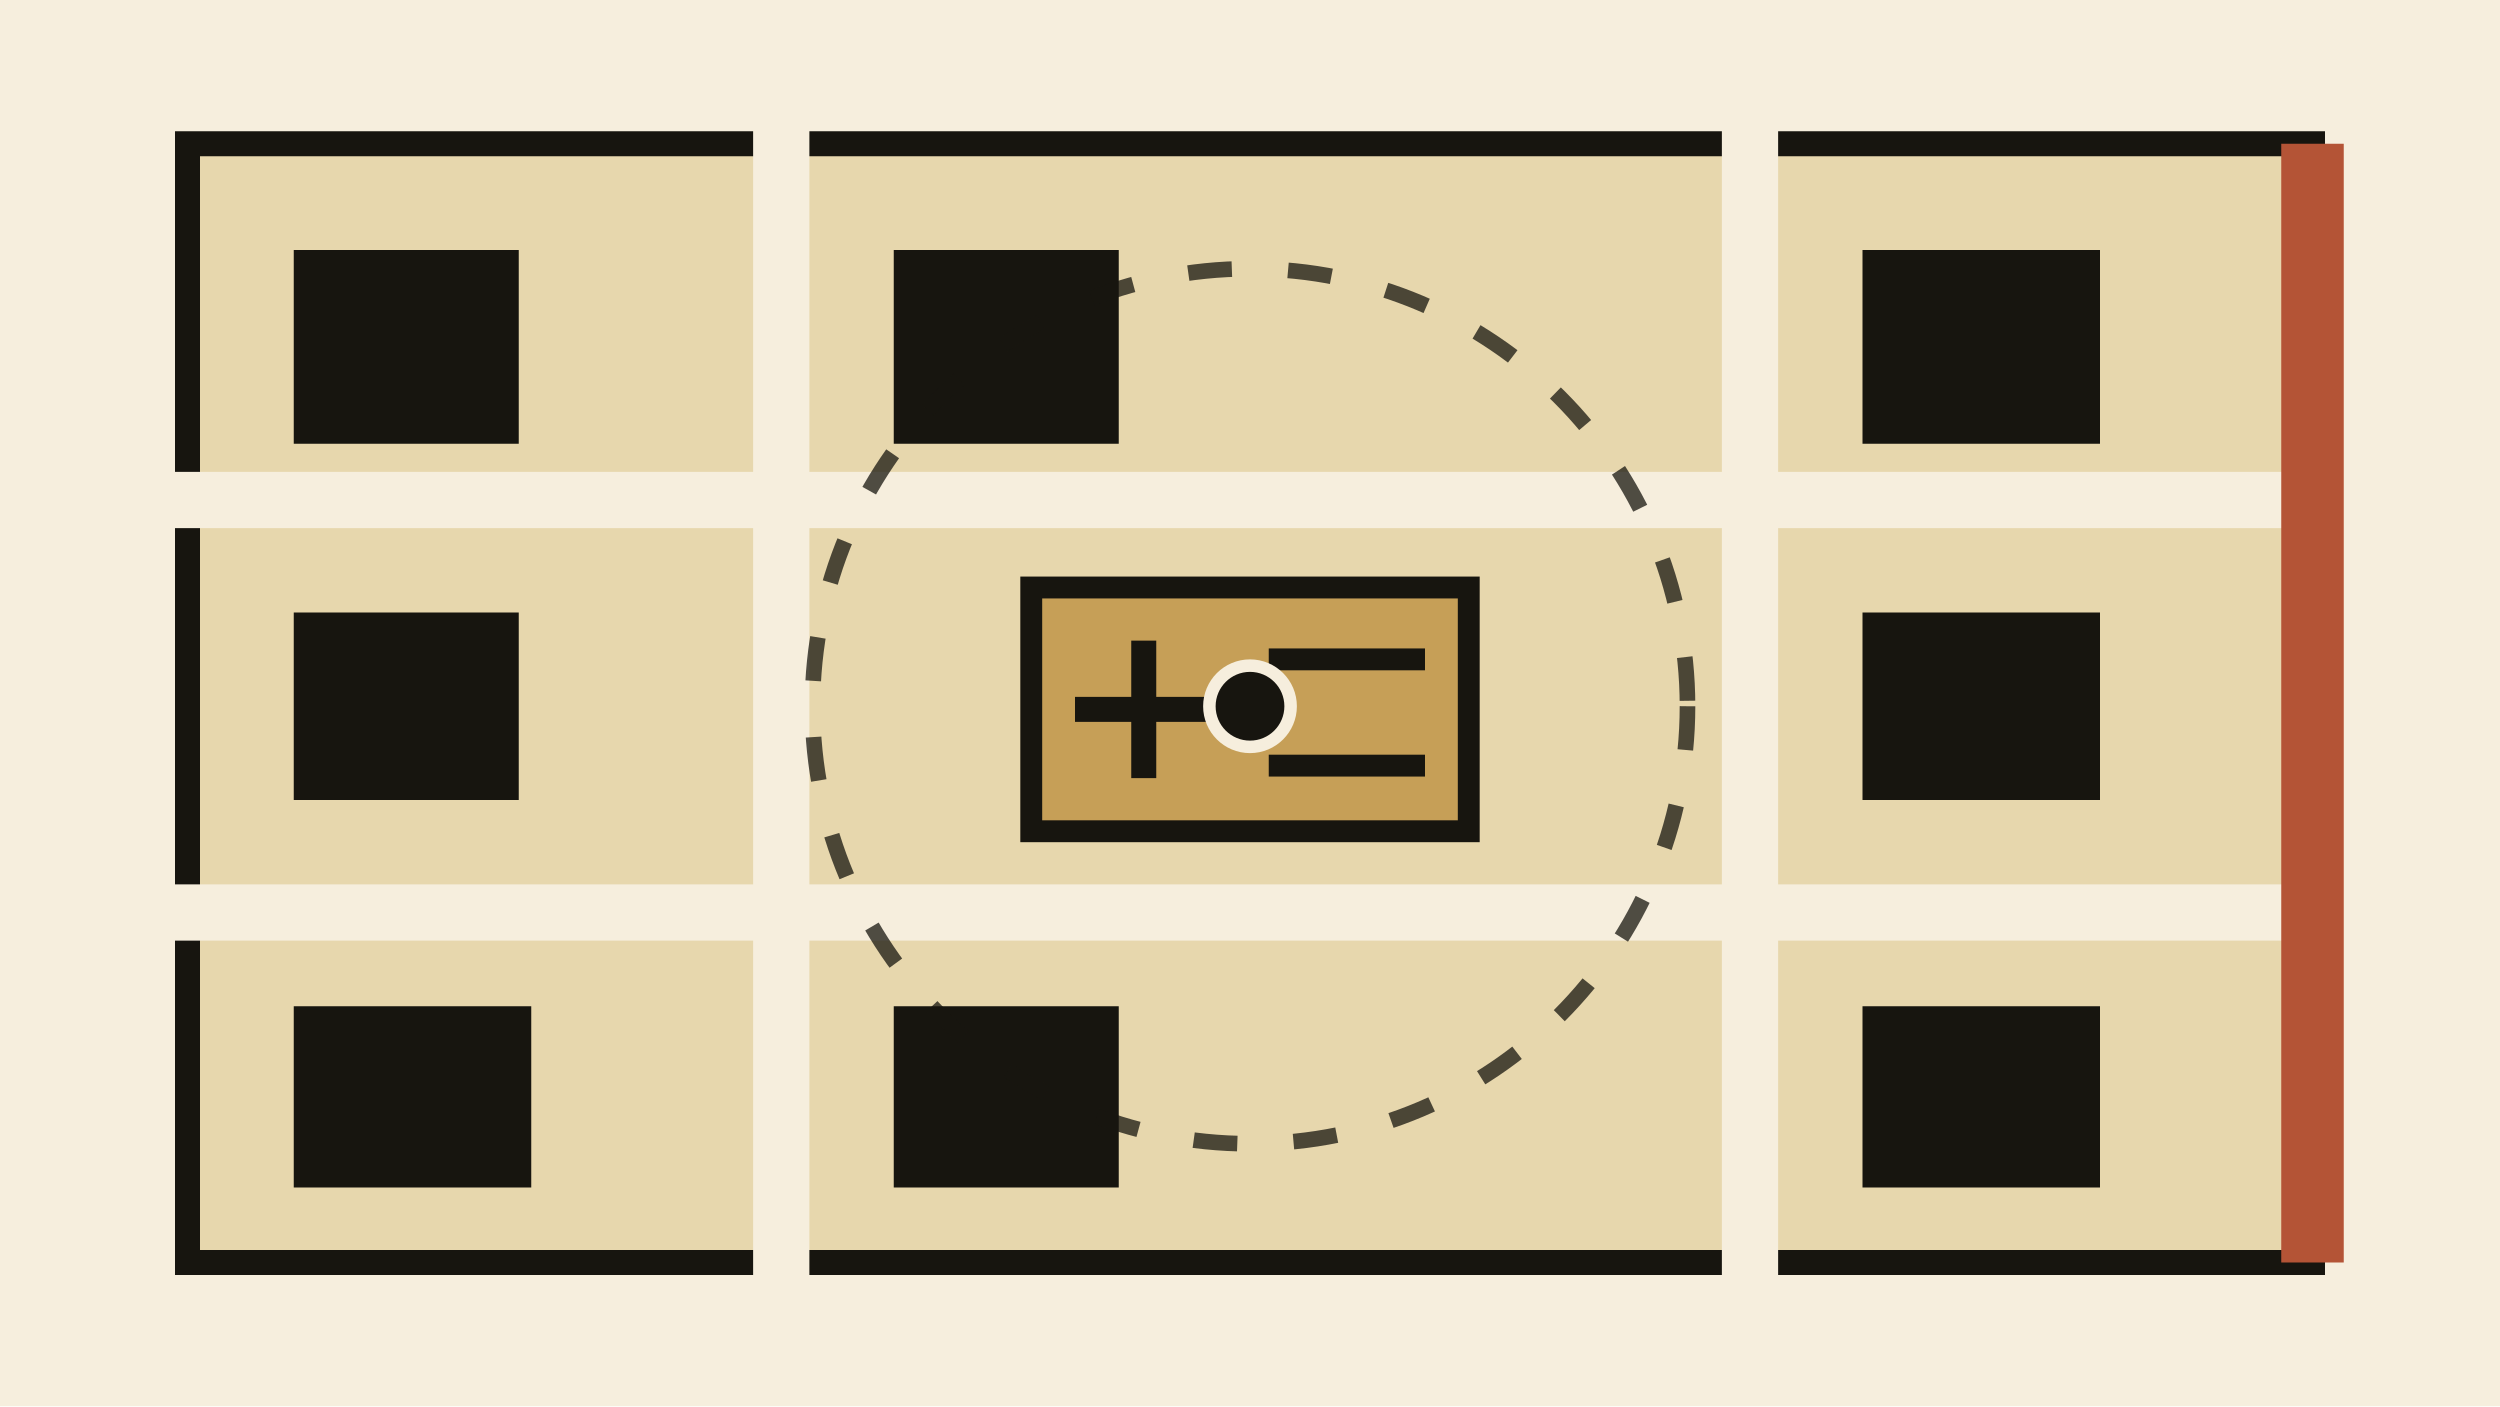
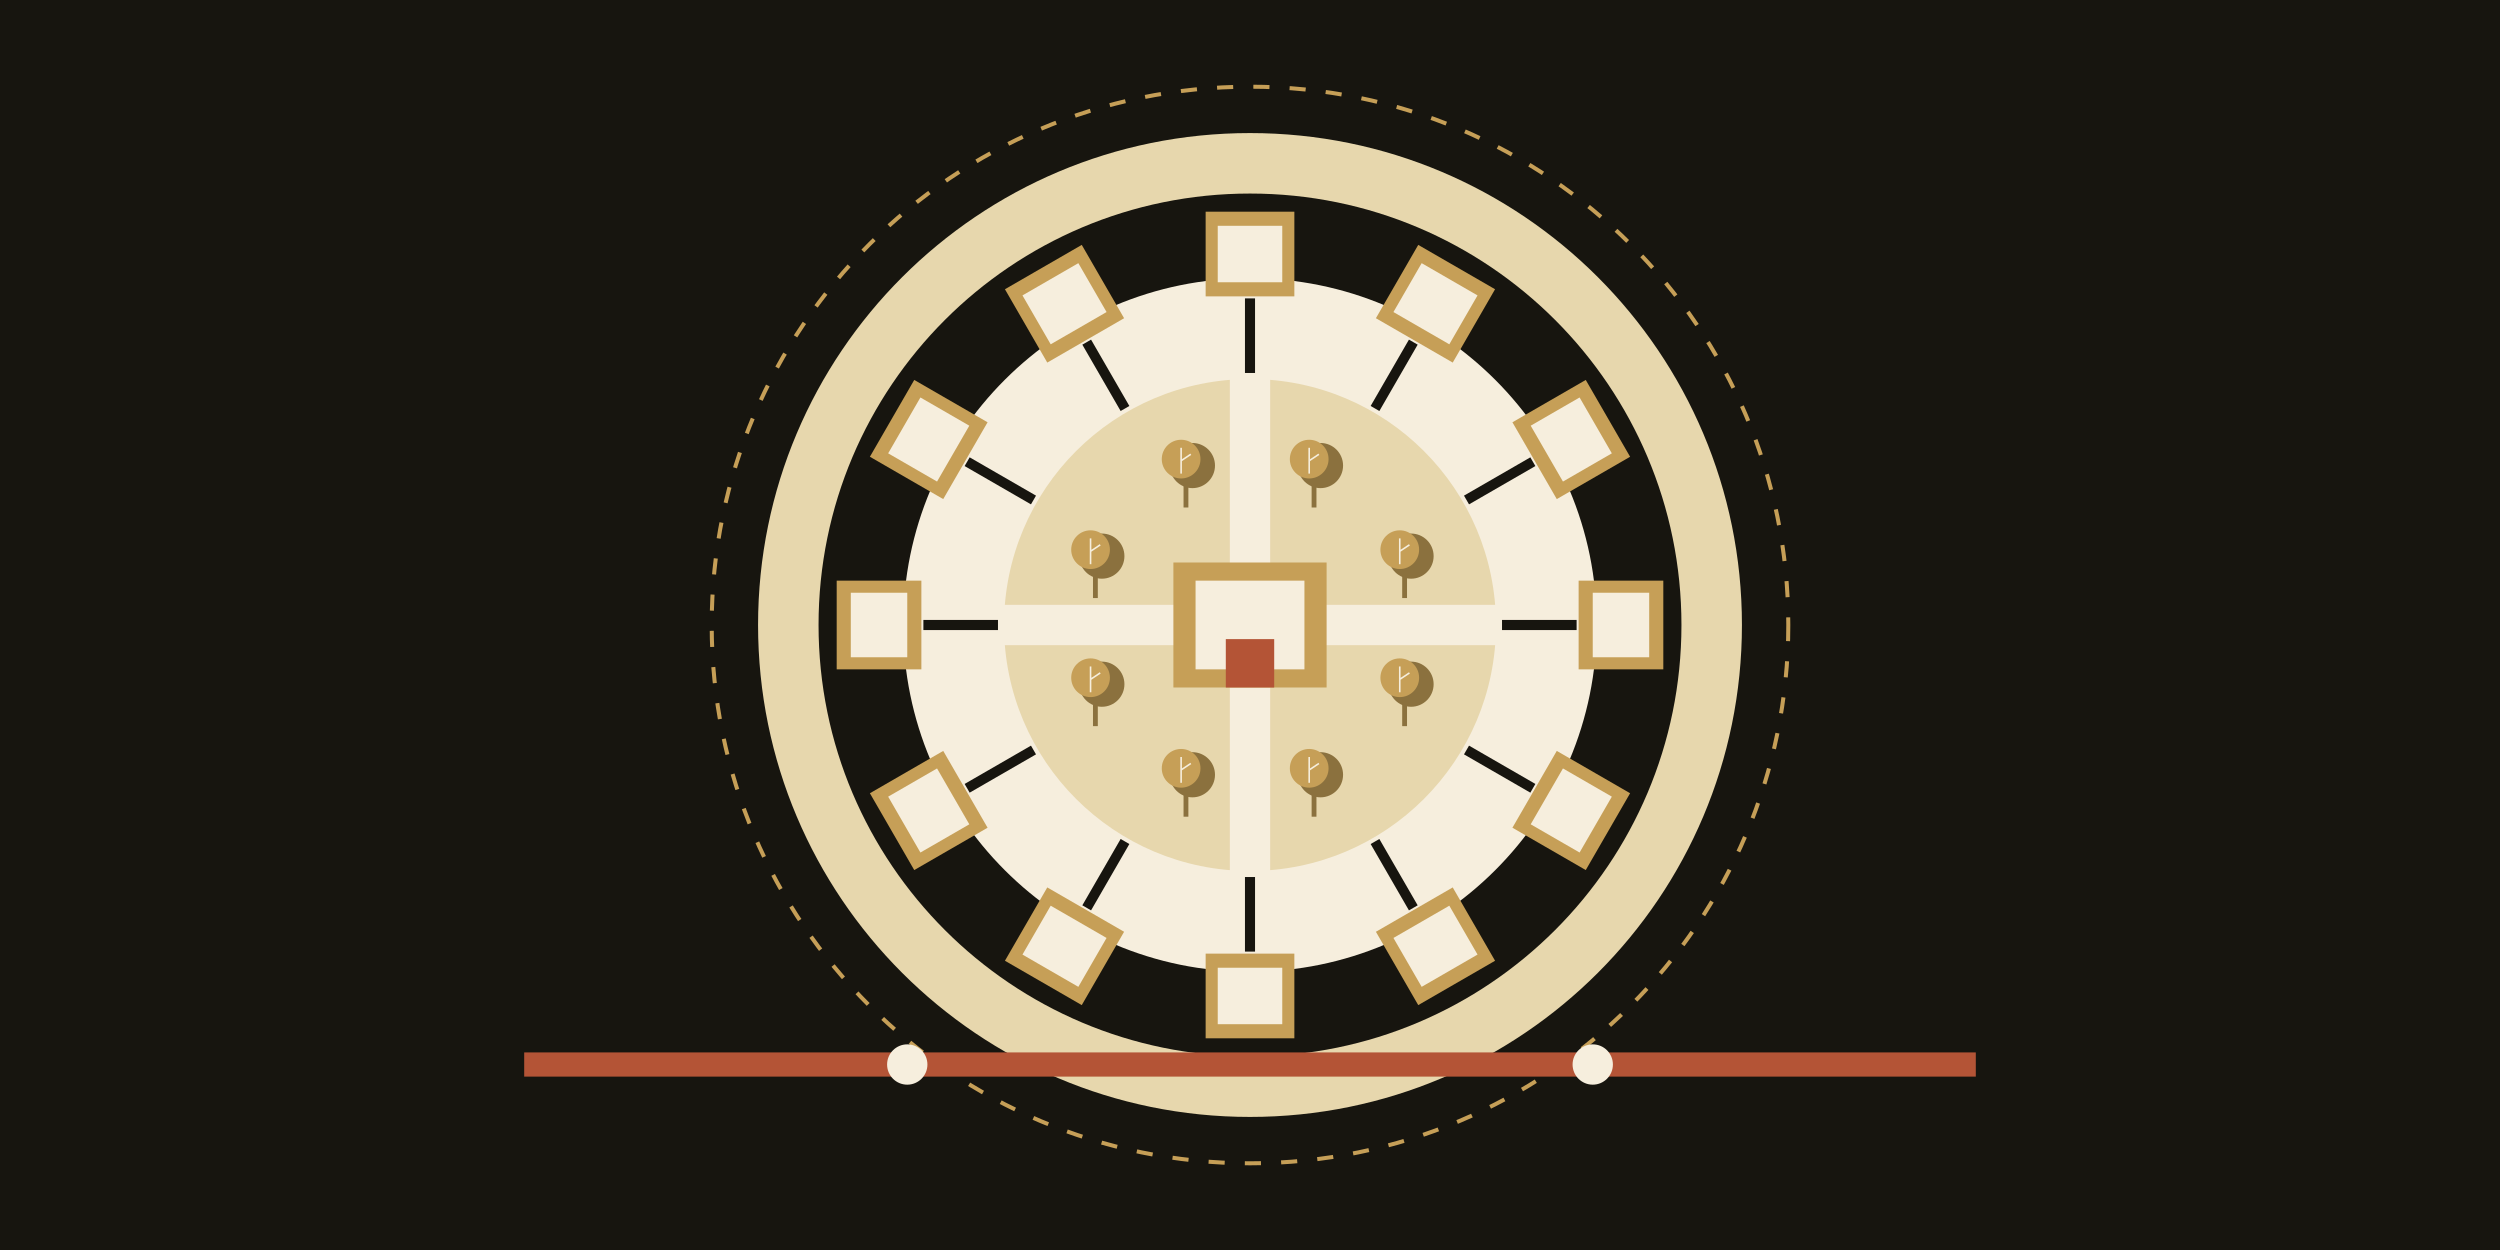
- <svg xmlns="http://www.w3.org/2000/svg" viewBox="0 0 800 450" role="img" aria-labelledby="title desc">
-   <rect width="800" height="450" fill="#f6eedd" />
-   <rect x="60" y="46" width="680" height="358" fill="#e7d7ad" stroke="#17150f" stroke-width="8" />
-   <g stroke="#f6eedd" stroke-width="18" stroke-linecap="square">
-     <path d="M60 160h680M60 292h680M250 46v358M560 46v358" />
+ <svg xmlns="http://www.w3.org/2000/svg" viewBox="180 0 1240 620" role="img" aria-labelledby="title desc">
+   <rect x="0" y="0" width="1600" height="620" fill="#17150f" />
+   <g transform="translate(800 310)">
+     <circle cx="0" cy="0" r="244" fill="#e7d7ad" />
+     <circle cx="0" cy="0" r="214" fill="#17150f" />
+     <circle cx="0" cy="0" r="172" fill="#f6eedd" />
+     <circle cx="0" cy="0" r="122" fill="#e7d7ad" />
+     <g transform="rotate(0)">
+       <rect x="-22" y="-205" width="44" height="42" fill="#c69f57" />
+       <rect x="-16" y="-198" width="32" height="28" fill="#f6eedd" />
+       <path d="M0 -162L0 -124" fill="none" stroke="#17150f" stroke-width="5" />
+     </g>
+     <g transform="rotate(30)">
+       <rect x="-22" y="-205" width="44" height="42" fill="#c69f57" />
+       <rect x="-16" y="-198" width="32" height="28" fill="#f6eedd" />
+       <path d="M0 -162L0 -124" fill="none" stroke="#17150f" stroke-width="5" />
+     </g>
+     <g transform="rotate(60)">
+       <rect x="-22" y="-205" width="44" height="42" fill="#c69f57" />
+       <rect x="-16" y="-198" width="32" height="28" fill="#f6eedd" />
+       <path d="M0 -162L0 -124" fill="none" stroke="#17150f" stroke-width="5" />
+     </g>
+     <g transform="rotate(90)">
+       <rect x="-22" y="-205" width="44" height="42" fill="#c69f57" />
+       <rect x="-16" y="-198" width="32" height="28" fill="#f6eedd" />
+       <path d="M0 -162L0 -124" fill="none" stroke="#17150f" stroke-width="5" />
+     </g>
+     <g transform="rotate(120)">
+       <rect x="-22" y="-205" width="44" height="42" fill="#c69f57" />
+       <rect x="-16" y="-198" width="32" height="28" fill="#f6eedd" />
+       <path d="M0 -162L0 -124" fill="none" stroke="#17150f" stroke-width="5" />
+     </g>
+     <g transform="rotate(150)">
+       <rect x="-22" y="-205" width="44" height="42" fill="#c69f57" />
+       <rect x="-16" y="-198" width="32" height="28" fill="#f6eedd" />
+       <path d="M0 -162L0 -124" fill="none" stroke="#17150f" stroke-width="5" />
+     </g>
+     <g transform="rotate(180)">
+       <rect x="-22" y="-205" width="44" height="42" fill="#c69f57" />
+       <rect x="-16" y="-198" width="32" height="28" fill="#f6eedd" />
+       <path d="M0 -162L0 -124" fill="none" stroke="#17150f" stroke-width="5" />
+     </g>
+     <g transform="rotate(210)">
+       <rect x="-22" y="-205" width="44" height="42" fill="#c69f57" />
+       <rect x="-16" y="-198" width="32" height="28" fill="#f6eedd" />
+       <path d="M0 -162L0 -124" fill="none" stroke="#17150f" stroke-width="5" />
+     </g>
+     <g transform="rotate(240)">
+       <rect x="-22" y="-205" width="44" height="42" fill="#c69f57" />
+       <rect x="-16" y="-198" width="32" height="28" fill="#f6eedd" />
+       <path d="M0 -162L0 -124" fill="none" stroke="#17150f" stroke-width="5" />
+     </g>
+     <g transform="rotate(270)">
+       <rect x="-22" y="-205" width="44" height="42" fill="#c69f57" />
+       <rect x="-16" y="-198" width="32" height="28" fill="#f6eedd" />
+       <path d="M0 -162L0 -124" fill="none" stroke="#17150f" stroke-width="5" />
+     </g>
+     <g transform="rotate(300)">
+       <rect x="-22" y="-205" width="44" height="42" fill="#c69f57" />
+       <rect x="-16" y="-198" width="32" height="28" fill="#f6eedd" />
+       <path d="M0 -162L0 -124" fill="none" stroke="#17150f" stroke-width="5" />
+     </g>
+     <g transform="rotate(330)">
+       <rect x="-22" y="-205" width="44" height="42" fill="#c69f57" />
+       <rect x="-16" y="-198" width="32" height="28" fill="#f6eedd" />
+       <path d="M0 -162L0 -124" fill="none" stroke="#17150f" stroke-width="5" />
+     </g>
+     <path d="M-125 0H125M0-125V125" fill="none" stroke="#f6eedd" stroke-width="20" />
+     <g transform="translate(76.682 31.76272) scale(0.8)">
+       <path d="M0 0v23" fill="none" stroke="#8b713e" stroke-width="3" />
+       <circle cx="4" cy="-3" r="14" fill="#8b713e" />
+       <circle cx="-3" cy="-7" r="12" fill="#c69f57" />
+       <path d="M-3 -14v16m0-8 6-4" fill="none" stroke="#f6eedd" stroke-width="1" />
+     </g>
+     <g transform="translate(31.76272 76.682) scale(0.8)">
+       <path d="M0 0v23" fill="none" stroke="#8b713e" stroke-width="3" />
+       <circle cx="4" cy="-3" r="14" fill="#8b713e" />
+       <circle cx="-3" cy="-7" r="12" fill="#c69f57" />
+       <path d="M-3 -14v16m0-8 6-4" fill="none" stroke="#f6eedd" stroke-width="1" />
+     </g>
+     <g transform="translate(-31.76272 76.682) scale(0.8)">
+       <path d="M0 0v23" fill="none" stroke="#8b713e" stroke-width="3" />
+       <circle cx="4" cy="-3" r="14" fill="#8b713e" />
+       <circle cx="-3" cy="-7" r="12" fill="#c69f57" />
+       <path d="M-3 -14v16m0-8 6-4" fill="none" stroke="#f6eedd" stroke-width="1" />
+     </g>
+     <g transform="translate(-76.682 31.76272) scale(0.8)">
+       <path d="M0 0v23" fill="none" stroke="#8b713e" stroke-width="3" />
+       <circle cx="4" cy="-3" r="14" fill="#8b713e" />
+       <circle cx="-3" cy="-7" r="12" fill="#c69f57" />
+       <path d="M-3 -14v16m0-8 6-4" fill="none" stroke="#f6eedd" stroke-width="1" />
+     </g>
+     <g transform="translate(-76.682 -31.76272) scale(0.8)">
+       <path d="M0 0v23" fill="none" stroke="#8b713e" stroke-width="3" />
+       <circle cx="4" cy="-3" r="14" fill="#8b713e" />
+       <circle cx="-3" cy="-7" r="12" fill="#c69f57" />
+       <path d="M-3 -14v16m0-8 6-4" fill="none" stroke="#f6eedd" stroke-width="1" />
+     </g>
+     <g transform="translate(-31.76272 -76.682) scale(0.8)">
+       <path d="M0 0v23" fill="none" stroke="#8b713e" stroke-width="3" />
+       <circle cx="4" cy="-3" r="14" fill="#8b713e" />
+       <circle cx="-3" cy="-7" r="12" fill="#c69f57" />
+       <path d="M-3 -14v16m0-8 6-4" fill="none" stroke="#f6eedd" stroke-width="1" />
+     </g>
+     <g transform="translate(31.76272 -76.682) scale(0.8)">
+       <path d="M0 0v23" fill="none" stroke="#8b713e" stroke-width="3" />
+       <circle cx="4" cy="-3" r="14" fill="#8b713e" />
+       <circle cx="-3" cy="-7" r="12" fill="#c69f57" />
+       <path d="M-3 -14v16m0-8 6-4" fill="none" stroke="#f6eedd" stroke-width="1" />
+     </g>
+     <g transform="translate(76.682 -31.76272) scale(0.8)">
+       <path d="M0 0v23" fill="none" stroke="#8b713e" stroke-width="3" />
+       <circle cx="4" cy="-3" r="14" fill="#8b713e" />
+       <circle cx="-3" cy="-7" r="12" fill="#c69f57" />
+       <path d="M-3 -14v16m0-8 6-4" fill="none" stroke="#f6eedd" stroke-width="1" />
+     </g>
+     <rect x="-38" y="-31" width="76" height="62" fill="#c69f57" />
+     <rect x="-27" y="-22" width="54" height="44" fill="#f6eedd" />
+     <rect x="-12" y="7" width="24" height="24" fill="#b45436" />
+     <circle cx="0" cy="0" r="267" fill="none" stroke="#c69f57" stroke-width="2" stroke-dasharray="8 10" />
+     <path d="M-360 218H360" fill="none" stroke="#b45436" stroke-width="12" />
+     <circle cx="-170" cy="218" r="10" fill="#f6eedd" />
+     <circle cx="170" cy="218" r="10" fill="#f6eedd" />
  </g>
-   <g fill="#17150f">
-     <rect x="94" y="80" width="72" height="62" />
-     <rect x="286" y="80" width="72" height="62" />
-     <rect x="596" y="80" width="76" height="62" />
-     <rect x="94" y="196" width="72" height="60" />
-     <rect x="596" y="196" width="76" height="60" />
-     <rect x="94" y="322" width="76" height="58" />
-     <rect x="286" y="322" width="72" height="58" />
-     <rect x="596" y="322" width="76" height="58" />
-   </g>
-   <circle cx="400" cy="226" r="140" fill="none" stroke="#17150f" stroke-width="5" stroke-dasharray="14 18" opacity="0.75" />
-   <rect x="330" y="188" width="140" height="78" fill="#c69f57" stroke="#17150f" stroke-width="7" />
-   <path d="M344 227h44m-22-22v44" stroke="#17150f" stroke-width="8" fill="none" />
-   <path d="M406 211h50M406 245h50" stroke="#17150f" stroke-width="7" />
-   <path d="M740 46v358" stroke="#b45436" stroke-width="20" />
-   <circle cx="400" cy="226" r="13" fill="#17150f" stroke="#f6eedd" stroke-width="4" />
</svg>
